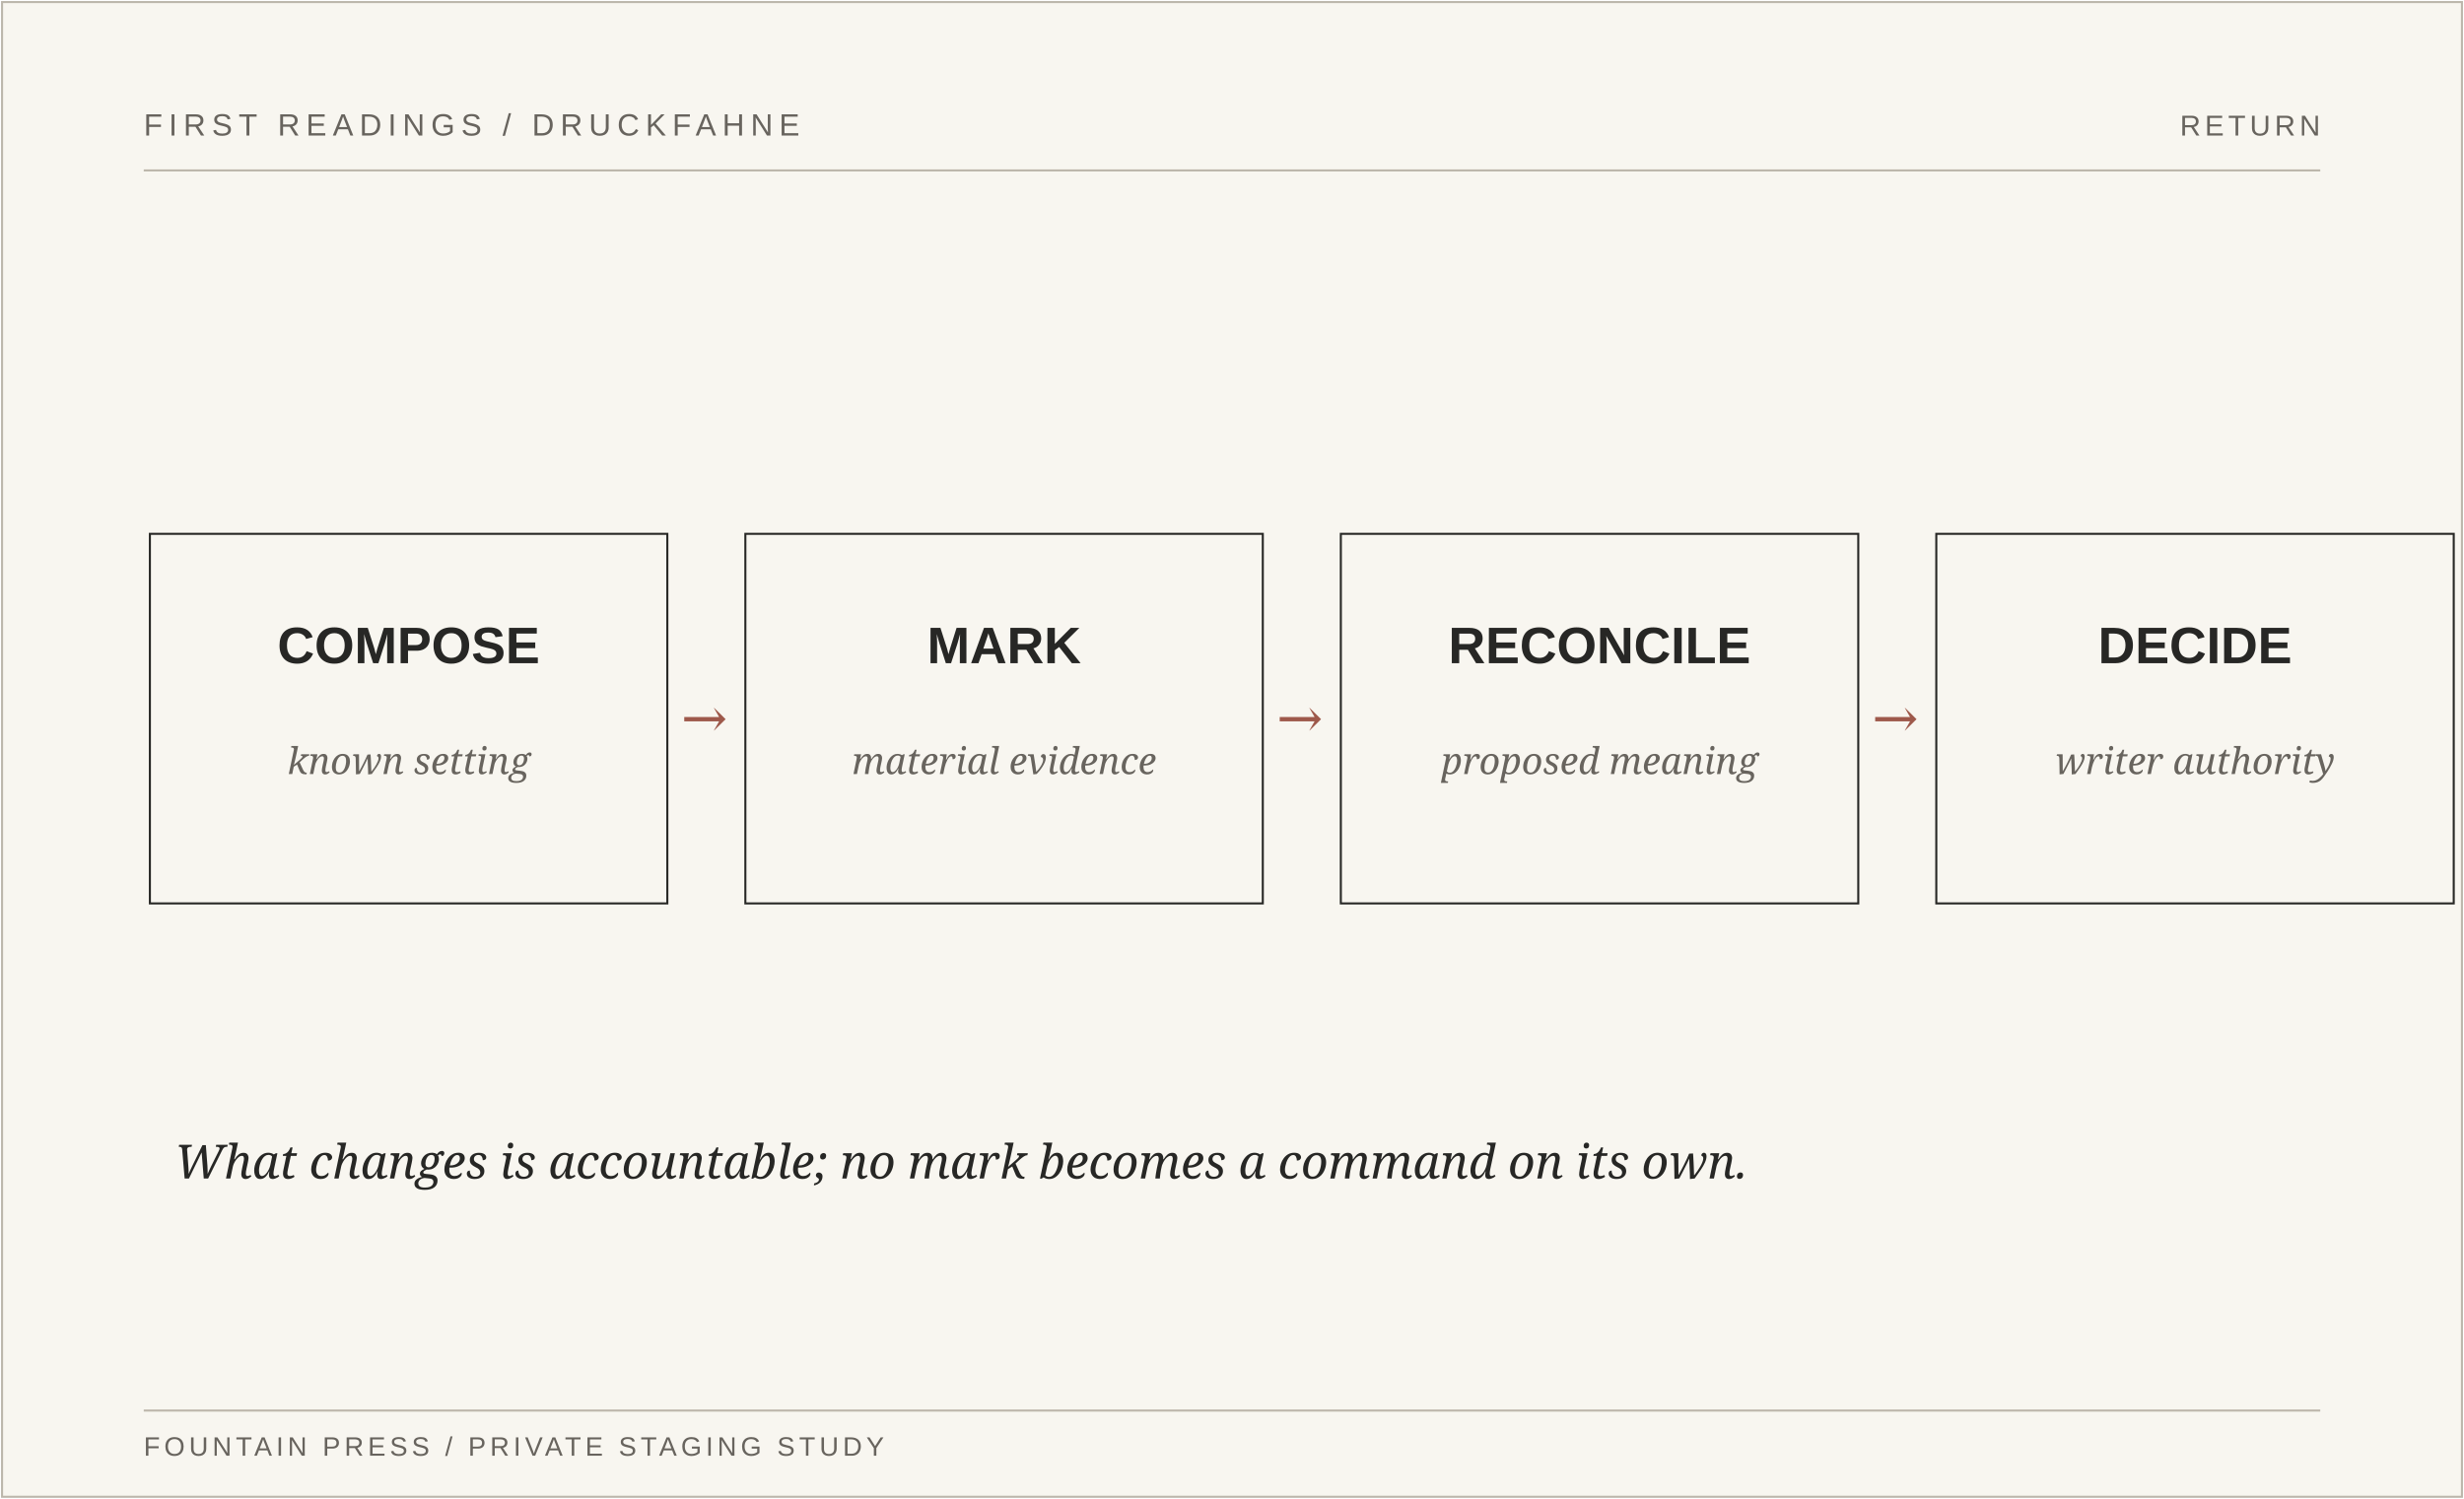
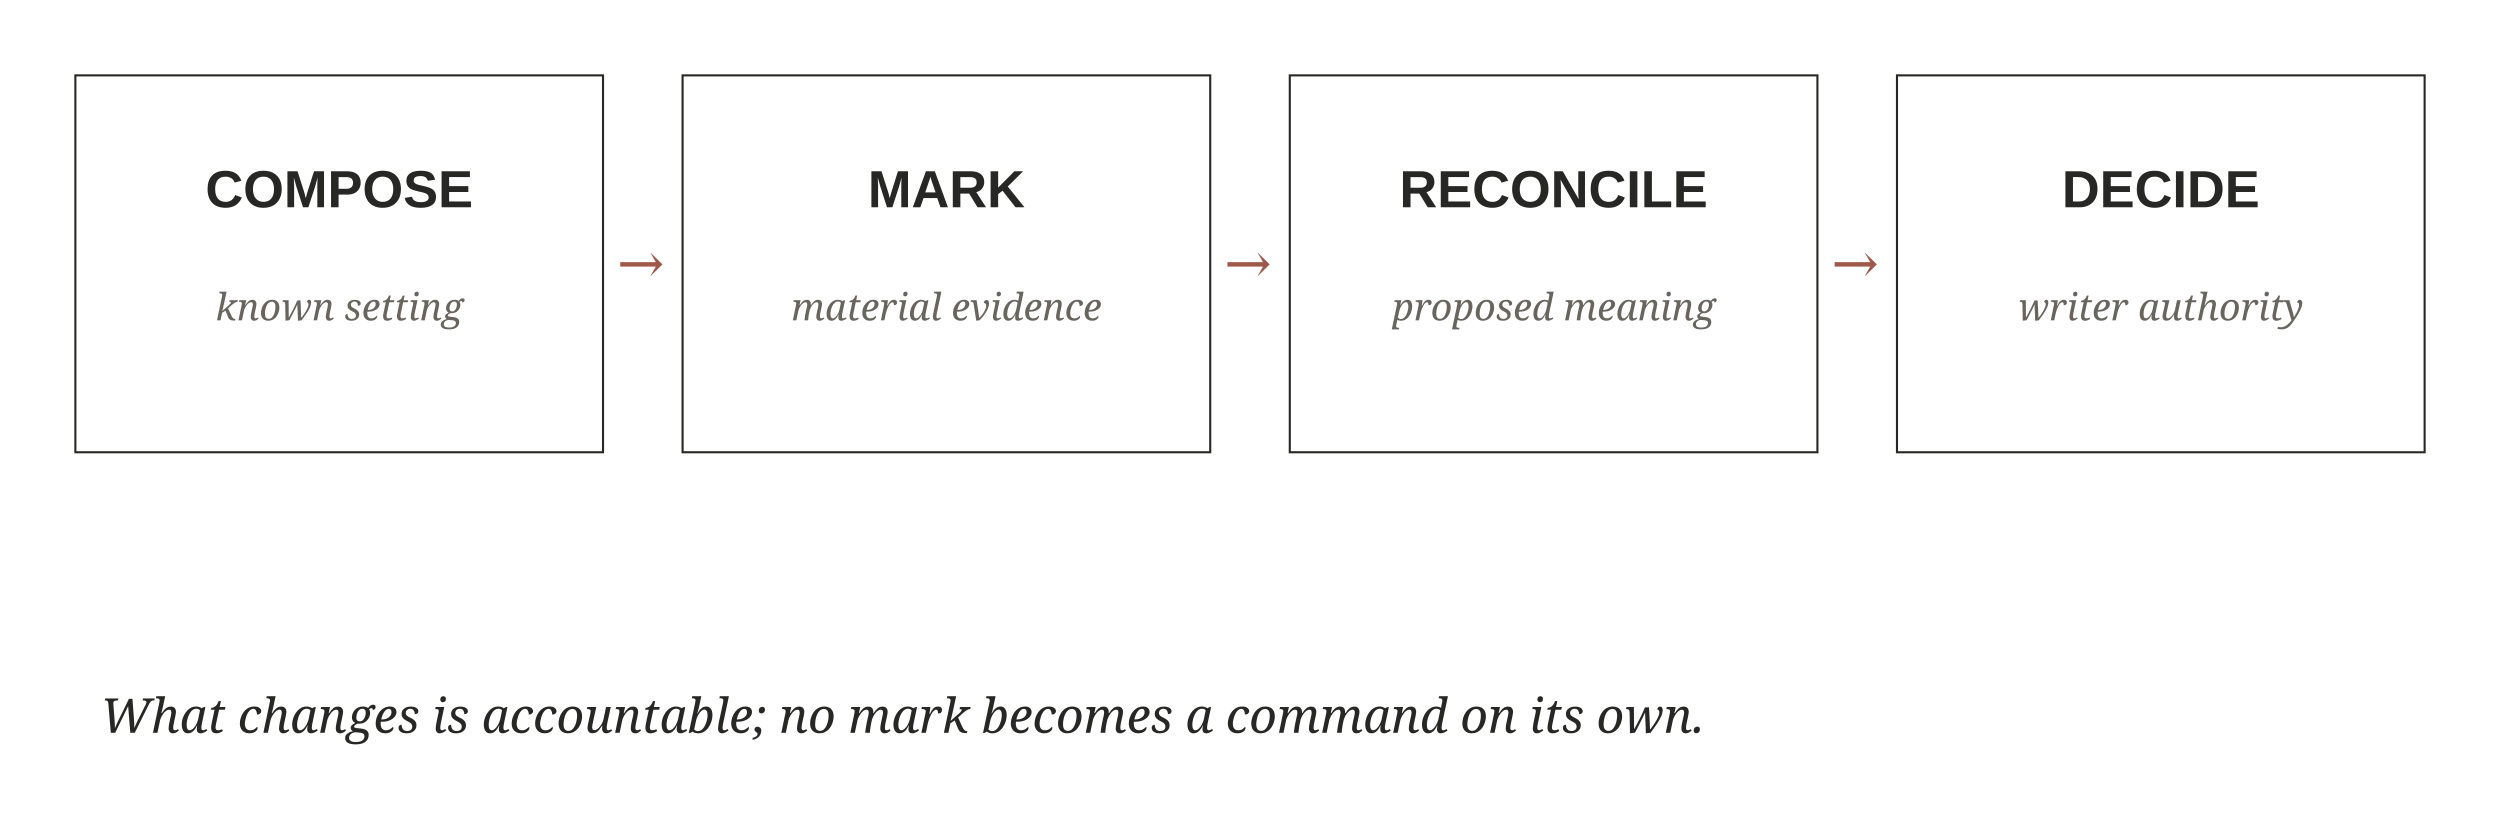
- <svg xmlns="http://www.w3.org/2000/svg" viewBox="0 0 1200 730" width="1200" height="730" role="img">
-   <rect x="1" y="1" width="1198" height="728" fill="#f8f6f0" stroke="#bcb6ab" stroke-width="1" />
-   <text x="70" y="66" font-family="Arial" font-size="15" fill="#68645e" font-weight="normal" text-anchor="start" letter-spacing="3">FIRST READINGS    /    DRUCKFAHNE</text>
-   <line x1="70" y1="83" x2="1130" y2="83" stroke="#bcb6ab" stroke-width="1" />
-   <text x="1130" y="66" font-family="Arial" font-size="14" fill="#68645e" font-weight="normal" text-anchor="end" letter-spacing="2">RETURN</text>
-   <rect x="73" y="260" width="252" height="180" fill="none" stroke="#272725" stroke-width="1" />
-   <text x="199" y="323" font-family="Arial" font-size="25" fill="#272725" font-weight="bold" text-anchor="middle">COMPOSE</text>
-   <text x="199" y="377" font-family="Georgia" font-size="18" fill="#68645e" font-weight="normal" text-anchor="middle" font-style="italic">known setting</text>
-   <text x="343" y="359" font-family="Georgia" font-size="27" fill="#9e594b" font-weight="normal" text-anchor="middle">→</text>
-   <rect x="363" y="260" width="252" height="180" fill="none" stroke="#272725" stroke-width="1" />
-   <text x="489" y="323" font-family="Arial" font-size="25" fill="#272725" font-weight="bold" text-anchor="middle">MARK</text>
-   <text x="489" y="377" font-family="Georgia" font-size="18" fill="#68645e" font-weight="normal" text-anchor="middle" font-style="italic">material evidence</text>
-   <text x="633" y="359" font-family="Georgia" font-size="27" fill="#9e594b" font-weight="normal" text-anchor="middle">→</text>
-   <rect x="653" y="260" width="252" height="180" fill="none" stroke="#272725" stroke-width="1" />
-   <text x="779" y="323" font-family="Arial" font-size="25" fill="#272725" font-weight="bold" text-anchor="middle">RECONCILE</text>
-   <text x="779" y="377" font-family="Georgia" font-size="18" fill="#68645e" font-weight="normal" text-anchor="middle" font-style="italic">proposed meaning</text>
-   <text x="923" y="359" font-family="Georgia" font-size="27" fill="#9e594b" font-weight="normal" text-anchor="middle">→</text>
-   <rect x="943" y="260" width="252" height="180" fill="none" stroke="#272725" stroke-width="1" />
-   <text x="1069" y="323" font-family="Arial" font-size="25" fill="#272725" font-weight="bold" text-anchor="middle">DECIDE</text>
-   <text x="1069" y="377" font-family="Georgia" font-size="18" fill="#68645e" font-weight="normal" text-anchor="middle" font-style="italic">writer authority</text>
-   <text x="85" y="574" font-family="Georgia" font-size="23" fill="#272725" font-weight="normal" text-anchor="start" font-style="italic">What changes is accountable; no mark becomes a command on its own.</text>
-   <line x1="70" y1="687" x2="1130" y2="687" stroke="#bcb6ab" stroke-width="1" />
-   <text x="70" y="709" font-family="Arial" font-size="13" fill="#68645e" font-weight="normal" text-anchor="start" letter-spacing="2">FOUNTAIN PRESS  /  PRIVATE STAGING STUDY</text>
+ <svg xmlns="http://www.w3.org/2000/svg" viewBox="37 224 1194 392" width="1194" height="392" role="img">
+   <g id="composition">
+     <rect x="73" y="260" width="252" height="180" fill="none" stroke="#272725" stroke-width="1" />
+     <text x="199" y="323" font-family="Arial" font-size="25" fill="#272725" font-weight="bold" text-anchor="middle">COMPOSE</text>
+     <text x="199" y="377" font-family="Georgia" font-size="18" fill="#68645e" font-weight="normal" text-anchor="middle" font-style="italic">known setting</text>
+     <text x="343" y="359" font-family="Georgia" font-size="27" fill="#9e594b" font-weight="normal" text-anchor="middle">→</text>
+     <rect x="363" y="260" width="252" height="180" fill="none" stroke="#272725" stroke-width="1" />
+     <text x="489" y="323" font-family="Arial" font-size="25" fill="#272725" font-weight="bold" text-anchor="middle">MARK</text>
+     <text x="489" y="377" font-family="Georgia" font-size="18" fill="#68645e" font-weight="normal" text-anchor="middle" font-style="italic">material evidence</text>
+     <text x="633" y="359" font-family="Georgia" font-size="27" fill="#9e594b" font-weight="normal" text-anchor="middle">→</text>
+     <rect x="653" y="260" width="252" height="180" fill="none" stroke="#272725" stroke-width="1" />
+     <text x="779" y="323" font-family="Arial" font-size="25" fill="#272725" font-weight="bold" text-anchor="middle">RECONCILE</text>
+     <text x="779" y="377" font-family="Georgia" font-size="18" fill="#68645e" font-weight="normal" text-anchor="middle" font-style="italic">proposed meaning</text>
+     <text x="923" y="359" font-family="Georgia" font-size="27" fill="#9e594b" font-weight="normal" text-anchor="middle">→</text>
+     <rect x="943" y="260" width="252" height="180" fill="none" stroke="#272725" stroke-width="1" />
+     <text x="1069" y="323" font-family="Arial" font-size="25" fill="#272725" font-weight="bold" text-anchor="middle">DECIDE</text>
+     <text x="1069" y="377" font-family="Georgia" font-size="18" fill="#68645e" font-weight="normal" text-anchor="middle" font-style="italic">writer authority</text>
+     <text x="85" y="574" font-family="Georgia" font-size="23" fill="#272725" font-weight="normal" text-anchor="start" font-style="italic">What changes is accountable; no mark becomes a command on its own.</text>
+   </g>
</svg>
